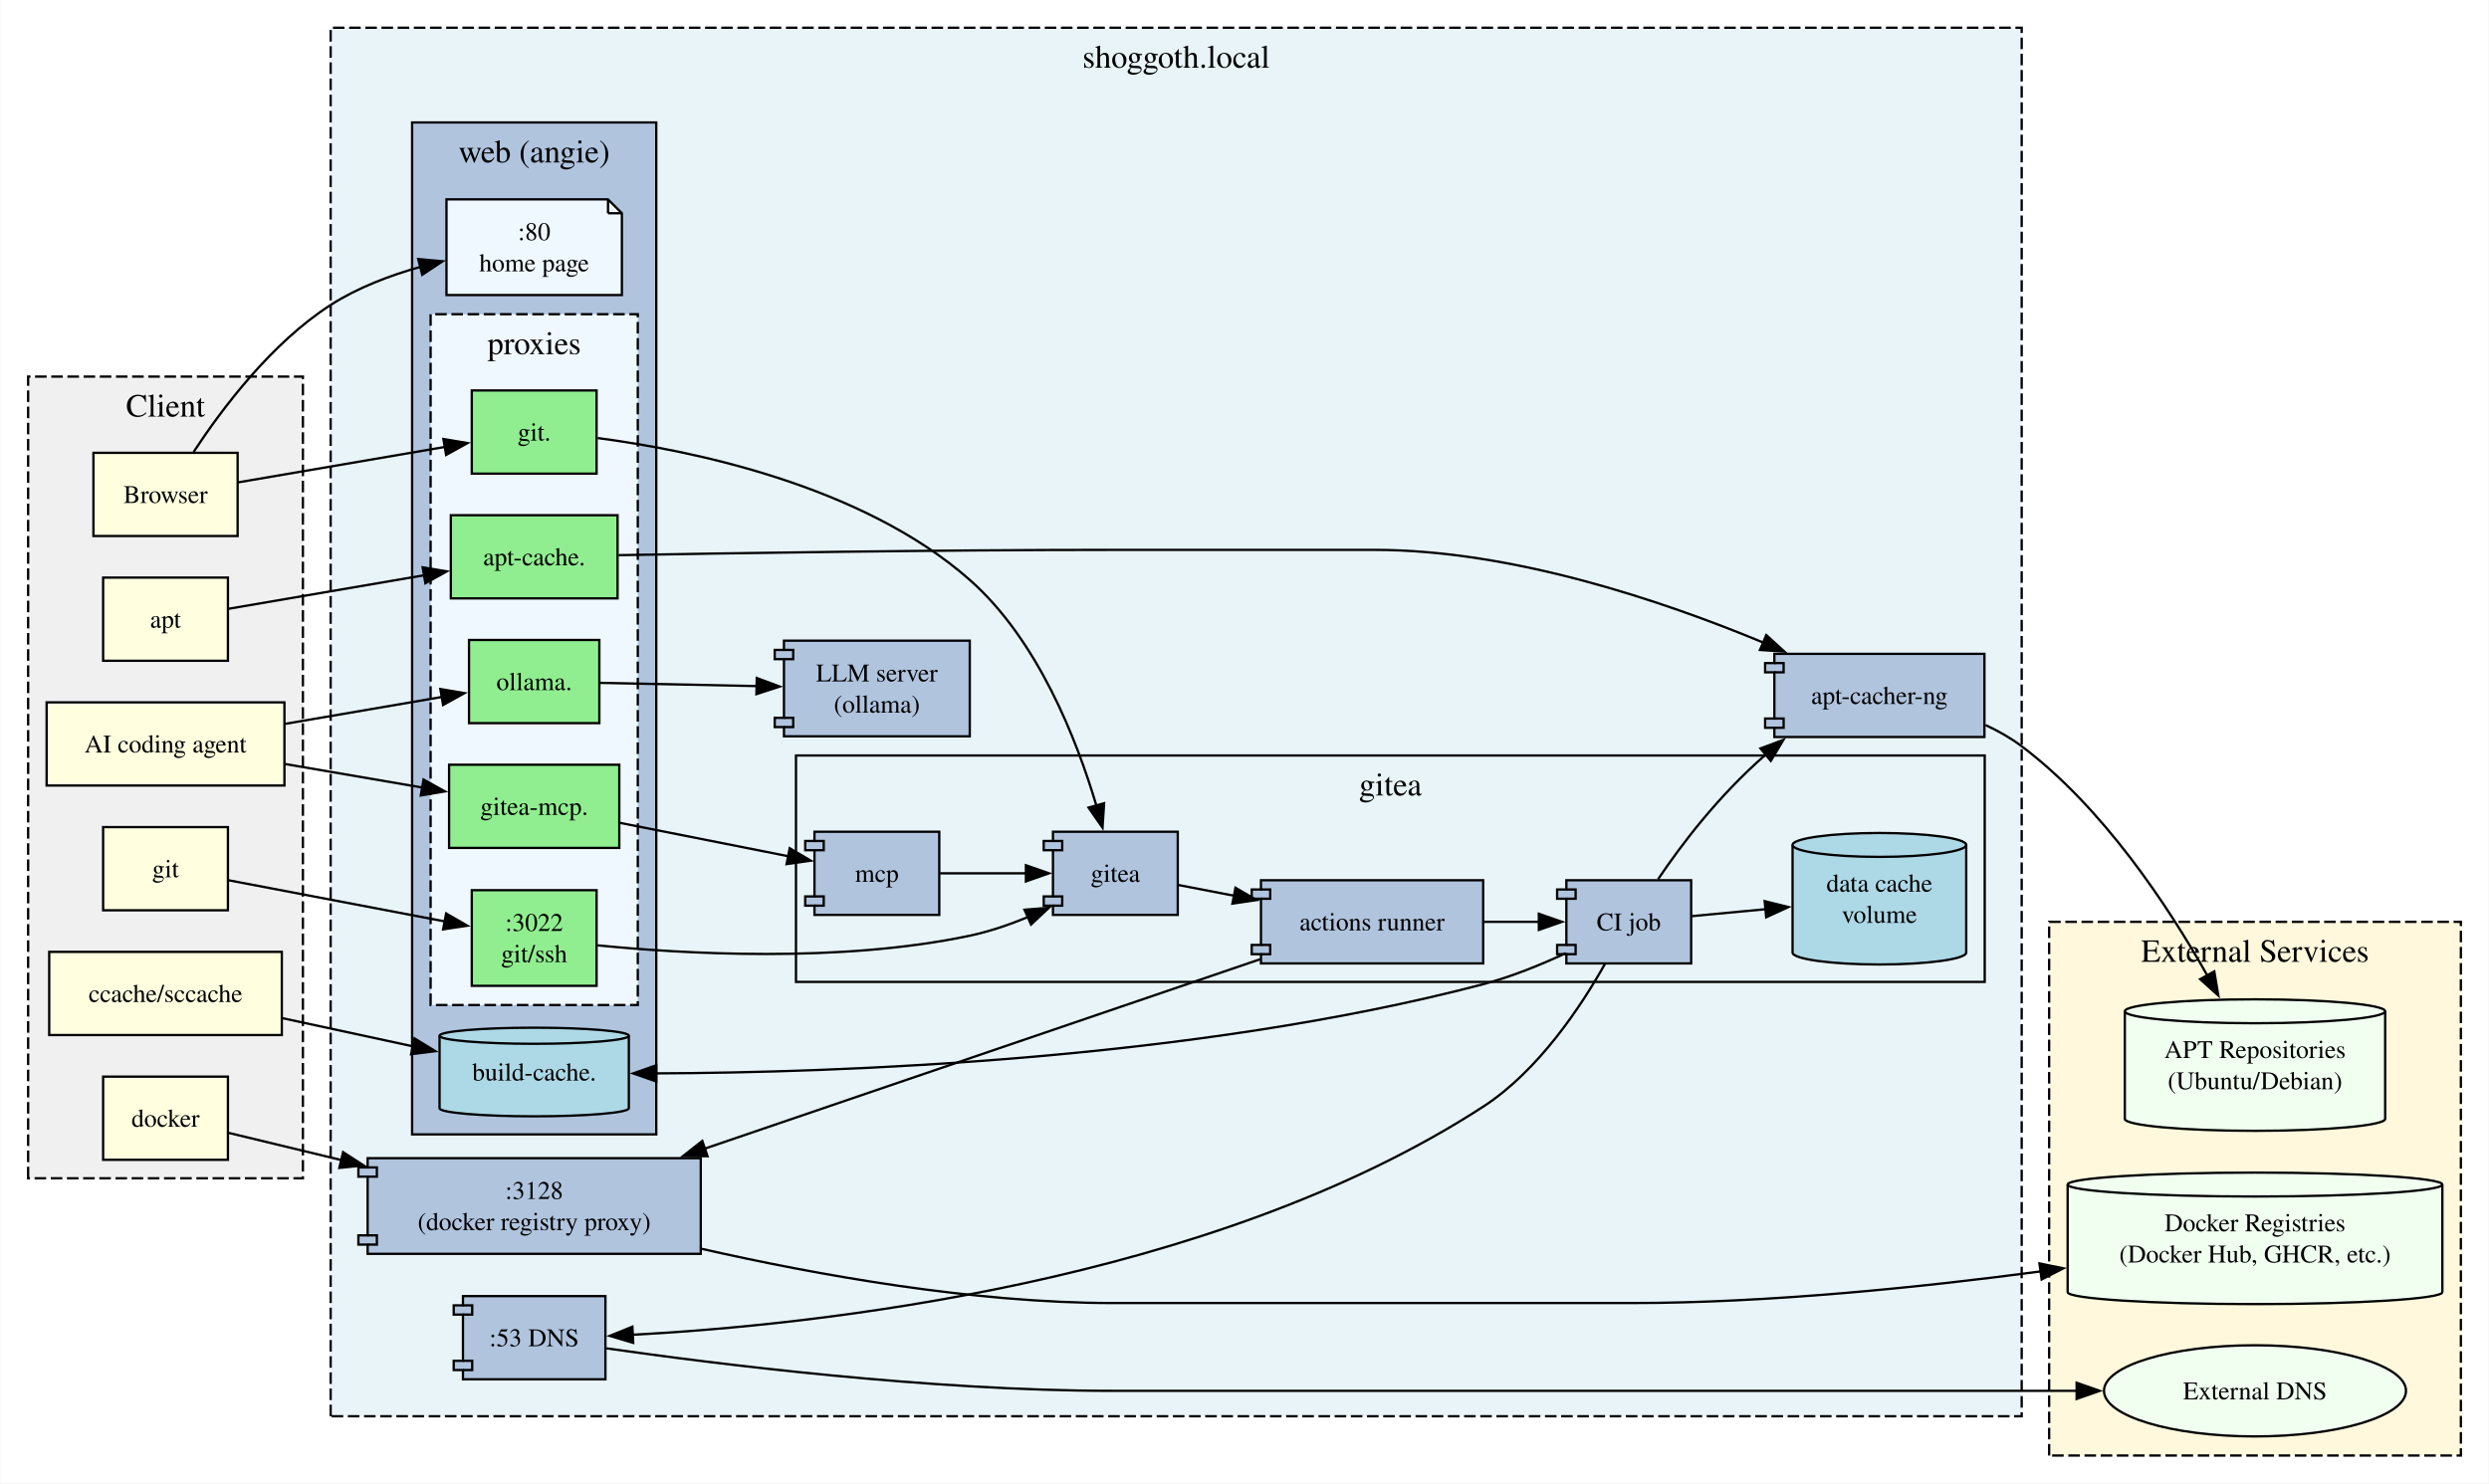
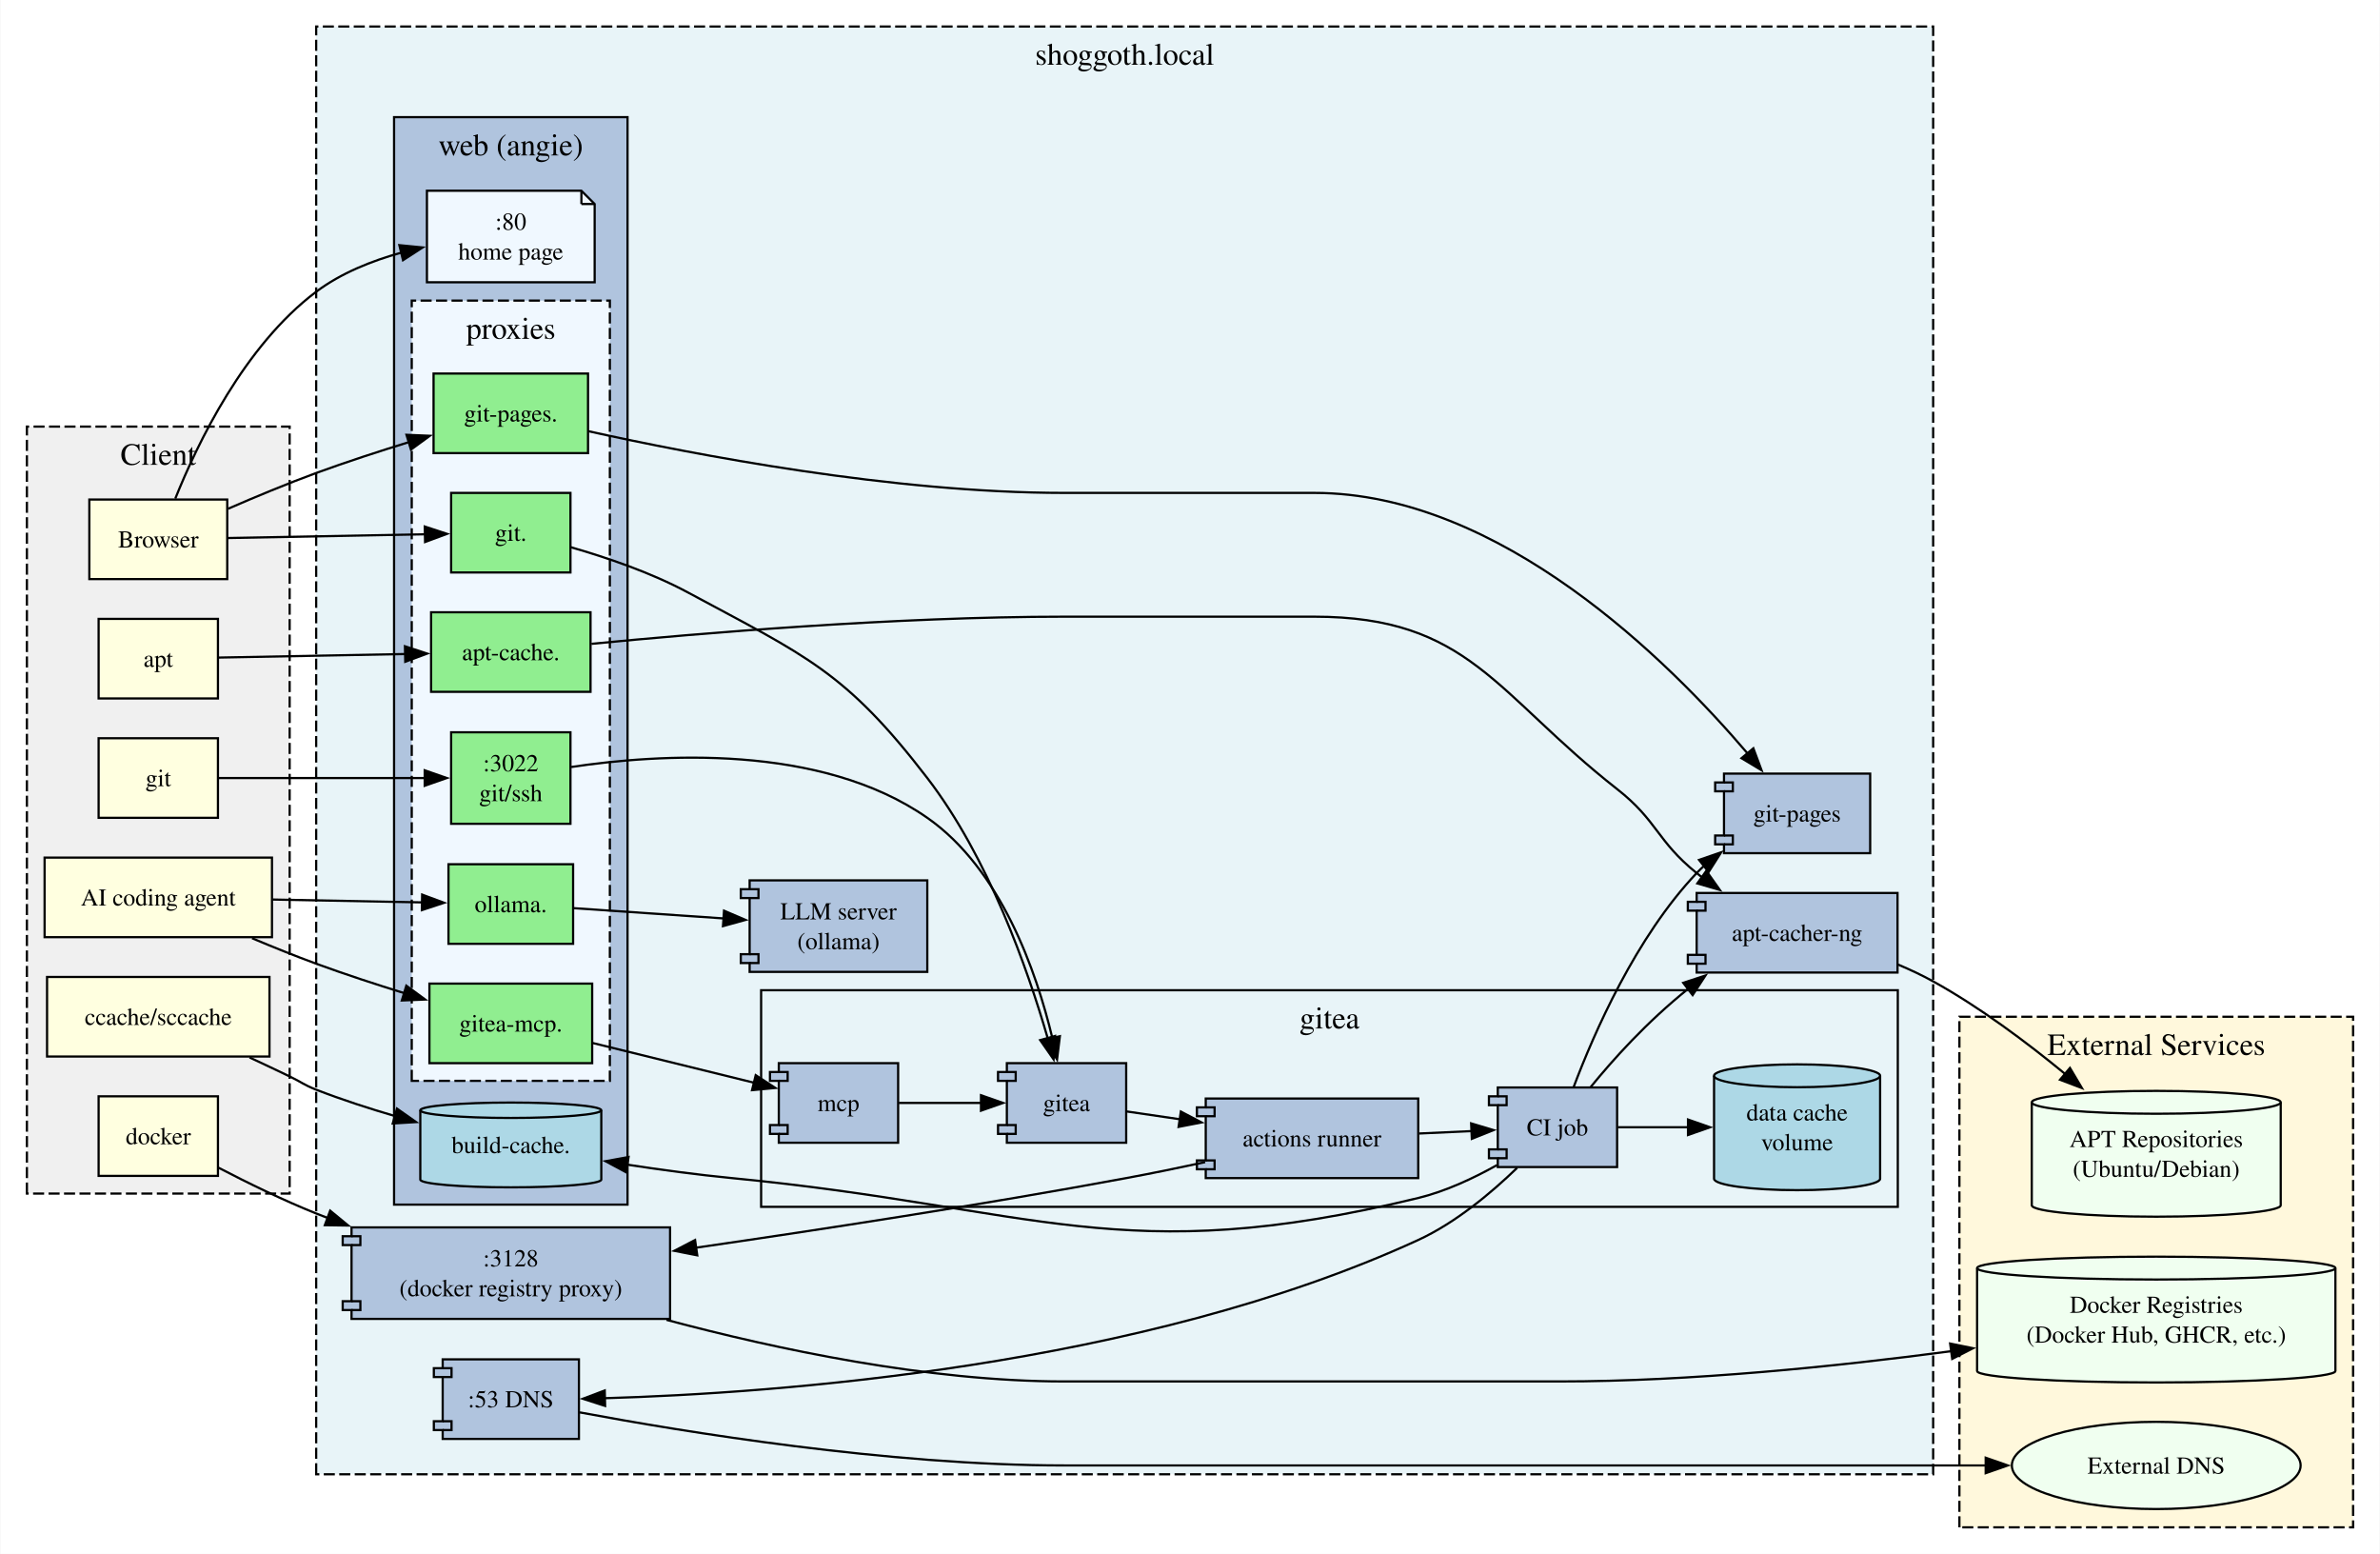
- <svg xmlns="http://www.w3.org/2000/svg" width="1077pt" height="642pt" viewBox="0.00 0.00 1076.65 642.00">
-   <g id="graph0" class="graph" transform="scale(1 1) rotate(0) translate(4 638)">
-     <polygon fill="white" stroke="none" points="-4,4 -4,-638 1072.65,-638 1072.65,4 -4,4" />
+ <svg xmlns="http://www.w3.org/2000/svg" width="1077pt" height="703pt" viewBox="0.00 0.00 1076.65 703.00">
+   <g id="graph0" class="graph" transform="scale(1 1) rotate(0) translate(4 699)">
+     <polygon fill="white" stroke="none" points="-4,4 -4,-699 1072.65,-699 1072.65,4 -4,4" />
    <g id="clust1" class="cluster">
-       <polygon fill="#e8f4f8" stroke="black" stroke-dasharray="5,2" points="138.9,-25 138.9,-626 870.62,-626 870.62,-25 138.9,-25" />
-       <text text-anchor="middle" x="504.76" y="-608.7" font-family="Times,serif" font-size="14.00">shoggoth.local</text>
+       <polygon fill="#e8f4f8" stroke="black" stroke-dasharray="5,2" points="138.9,-32 138.9,-687 870.62,-687 870.62,-32 138.9,-32" />
+       <text text-anchor="middle" x="504.76" y="-669.7" font-family="Times,serif" font-size="14.00">shoggoth.local</text>
    </g>
    <g id="clust2" class="cluster">
</g>
    <g id="clust3" class="cluster">
-       <polygon fill="lightsteelblue" stroke="black" points="174.15,-147 174.15,-585 279.8,-585 279.8,-147 174.15,-147" />
-       <text text-anchor="middle" x="226.97" y="-567.7" font-family="Times,serif" font-size="14.00">web (angie)</text>
+       <polygon fill="#e8f4f8" stroke="black" points="340.25,-153 340.25,-251 854.62,-251 854.62,-153 340.25,-153" />
+       <text text-anchor="middle" x="597.44" y="-233.7" font-family="Times,serif" font-size="14.00">gitea</text>
    </g>
    <g id="clust4" class="cluster">
-       <polygon fill="#f0f8ff" stroke="black" stroke-dasharray="5,2" points="182.15,-203 182.15,-502 271.8,-502 271.8,-203 182.15,-203" />
-       <text text-anchor="middle" x="226.97" y="-484.7" font-family="Times,serif" font-size="14.00">proxies</text>
-     </g>
+ </g>
    <g id="clust5" class="cluster">
- </g>
+       <polygon fill="lightsteelblue" stroke="black" points="174.15,-154 174.15,-646 279.8,-646 279.8,-154 174.15,-154" />
+       <text text-anchor="middle" x="226.97" y="-628.7" font-family="Times,serif" font-size="14.00">web (angie)</text>
+     </g>
    <g id="clust6" class="cluster">
-       <polygon fill="#e8f4f8" stroke="black" points="340.25,-213 340.25,-311 854.62,-311 854.62,-213 340.25,-213" />
-       <text text-anchor="middle" x="597.44" y="-293.7" font-family="Times,serif" font-size="14.00">gitea</text>
+       <polygon fill="#f0f8ff" stroke="black" stroke-dasharray="5,2" points="182.15,-210 182.15,-563 271.8,-563 271.8,-210 182.15,-210" />
+       <text text-anchor="middle" x="226.97" y="-545.7" font-family="Times,serif" font-size="14.00">proxies</text>
    </g>
    <g id="clust7" class="cluster">
      <polygon fill="#fff8dc" stroke="black" stroke-dasharray="5,2" points="882.5,-8 882.5,-239 1060.65,-239 1060.65,-8 882.5,-8" />
      <text text-anchor="middle" x="971.57" y="-221.7" font-family="Times,serif" font-size="14.00">External Services</text>
    </g>
    <g id="clust8" class="cluster">
-       <polygon fill="#f0f0f0" stroke="black" stroke-dasharray="5,2" points="8,-128 8,-475 126.9,-475 126.9,-128 8,-128" />
-       <text text-anchor="middle" x="67.45" y="-457.7" font-family="Times,serif" font-size="14.00">Client</text>
+       <polygon fill="#f0f0f0" stroke="black" stroke-dasharray="5,2" points="8,-159 8,-506 126.9,-506 126.9,-159 8,-159" />
+       <text text-anchor="middle" x="67.45" y="-488.7" font-family="Times,serif" font-size="14.00">Client</text>
    </g>
    <g id="node1" class="node">
-       <polygon fill="lightsteelblue" stroke="black" points="257.8,-77 196.15,-77 196.15,-73 192.15,-73 192.15,-69 196.15,-69 196.15,-49 192.15,-49 192.15,-45 196.15,-45 196.15,-41 257.8,-41 257.8,-77" />
-       <polyline fill="none" stroke="black" points="196.15,-73 200.15,-73 200.15,-69 196.15,-69" />
-       <polyline fill="none" stroke="black" points="196.15,-49 200.15,-49 200.15,-45 196.15,-45" />
-       <text text-anchor="middle" x="226.97" y="-55.3" font-family="Times,serif" font-size="11.00">:53 DNS</text>
-     </g>
-     <g id="node17" class="node">
-       <ellipse fill="honeydew" stroke="black" cx="971.57" cy="-36" rx="65.34" ry="19.73" />
-       <text text-anchor="middle" x="971.57" y="-32.3" font-family="Times,serif" font-size="11.00">External DNS</text>
-     </g>
-     <g id="edge2" class="edge">
-       <path fill="none" stroke="black" d="M258.23,-54.4C305.08,-47.69 398.07,-36 477.45,-36 477.45,-36 477.45,-36 701.6,-36 766.78,-36 840.84,-36 894.72,-36" />
-       <polygon fill="black" stroke="black" points="894.39,-39.5 904.39,-36 894.39,-32.5 894.39,-39.5" />
-     </g>
-     <g id="node2" class="node">
-       <path fill="lightblue" stroke="black" d="M267.92,-189.69C267.92,-191.62 249.57,-193.18 226.97,-193.18 204.38,-193.18 186.02,-191.62 186.02,-189.69 186.02,-189.69 186.02,-158.31 186.02,-158.31 186.02,-156.38 204.38,-154.82 226.97,-154.82 249.57,-154.82 267.92,-156.38 267.92,-158.31 267.92,-158.31 267.92,-189.69 267.92,-189.69" />
-       <path fill="none" stroke="black" d="M267.92,-189.69C267.92,-187.77 249.57,-186.21 226.97,-186.21 204.38,-186.21 186.02,-187.77 186.02,-189.69" />
-       <text text-anchor="middle" x="226.97" y="-170.3" font-family="Times,serif" font-size="11.00">build-cache.</text>
-     </g>
-     <g id="node10" class="node">
-       <polygon fill="lightsteelblue" stroke="black" points="402.25,-278 348.25,-278 348.25,-274 344.25,-274 344.25,-270 348.25,-270 348.25,-250 344.25,-250 344.25,-246 348.25,-246 348.25,-242 402.25,-242 402.25,-278" />
-       <polyline fill="none" stroke="black" points="348.25,-274 352.25,-274 352.25,-270 348.25,-270" />
-       <polyline fill="none" stroke="black" points="348.25,-250 352.25,-250 352.25,-246 348.25,-246" />
-       <text text-anchor="middle" x="375.25" y="-256.3" font-family="Times,serif" font-size="11.00">mcp</text>
-     </g>
-     <g id="node12" class="node">
-       <polygon fill="lightsteelblue" stroke="black" points="637.6,-257 541.45,-257 541.45,-253 537.45,-253 537.45,-249 541.45,-249 541.45,-229 537.45,-229 537.45,-225 541.45,-225 541.45,-221 637.6,-221 637.6,-257" />
-       <polyline fill="none" stroke="black" points="541.45,-253 545.45,-253 545.45,-249 541.45,-249" />
-       <polyline fill="none" stroke="black" points="541.45,-229 545.45,-229 545.45,-225 541.45,-225" />
-       <text text-anchor="middle" x="589.52" y="-235.3" font-family="Times,serif" font-size="11.00">actions runner</text>
-     </g>
-     <g id="node13" class="node">
-       <polygon fill="lightsteelblue" stroke="black" points="505.45,-278 451.45,-278 451.45,-274 447.45,-274 447.45,-270 451.45,-270 451.45,-250 447.45,-250 447.45,-246 451.45,-246 451.45,-242 505.45,-242 505.45,-278" />
-       <polyline fill="none" stroke="black" points="451.45,-274 455.45,-274 455.45,-270 451.45,-270" />
-       <polyline fill="none" stroke="black" points="451.45,-250 455.45,-250 455.45,-246 451.45,-246" />
-       <text text-anchor="middle" x="478.45" y="-256.3" font-family="Times,serif" font-size="11.00">gitea</text>
-     </g>
-     <g id="node14" class="node">
-       <polygon fill="lightsteelblue" stroke="black" points="727.6,-257 673.6,-257 673.6,-253 669.6,-253 669.6,-249 673.6,-249 673.6,-229 669.6,-229 669.6,-225 673.6,-225 673.6,-221 727.6,-221 727.6,-257" />
-       <polyline fill="none" stroke="black" points="673.6,-253 677.6,-253 677.6,-249 673.6,-249" />
-       <polyline fill="none" stroke="black" points="673.6,-229 677.6,-229 677.6,-225 673.6,-225" />
-       <text text-anchor="middle" x="700.6" y="-235.3" font-family="Times,serif" font-size="11.00">CI job</text>
-     </g>
-     <g id="node15" class="node">
-       <polygon fill="lightsteelblue" stroke="black" points="854.5,-355 763.6,-355 763.6,-351 759.6,-351 759.6,-347 763.6,-347 763.6,-327 759.6,-327 759.6,-323 763.6,-323 763.6,-319 854.5,-319 854.5,-355" />
-       <polyline fill="none" stroke="black" points="763.6,-351 767.6,-351 767.6,-347 763.6,-347" />
-       <polyline fill="none" stroke="black" points="763.6,-327 767.6,-327 767.6,-323 763.6,-323" />
-       <text text-anchor="middle" x="809.05" y="-333.3" font-family="Times,serif" font-size="11.00">apt-cacher-ng</text>
-     </g>
-     <g id="node16" class="node">
-       <polygon fill="lightsteelblue" stroke="black" points="415.45,-360.7 335.05,-360.7 335.05,-356.7 331.05,-356.7 331.05,-352.7 335.05,-352.7 335.05,-327.3 331.05,-327.3 331.05,-323.3 335.05,-323.3 335.05,-319.3 415.45,-319.3 415.45,-360.7" />
-       <polyline fill="none" stroke="black" points="335.05,-356.7 339.05,-356.7 339.05,-352.7 335.05,-352.7" />
-       <polyline fill="none" stroke="black" points="335.05,-327.3 339.05,-327.3 339.05,-323.3 335.05,-323.3" />
-       <text text-anchor="middle" x="375.25" y="-343.05" font-family="Times,serif" font-size="11.00">LLM server</text>
-       <text text-anchor="middle" x="375.25" y="-329.55" font-family="Times,serif" font-size="11.00">(ollama)</text>
-     </g>
-     <g id="node3" class="node">
-       <polygon fill="lightgreen" stroke="black" points="263.05,-415 190.9,-415 190.9,-379 263.05,-379 263.05,-415" />
-       <text text-anchor="middle" x="226.97" y="-393.3" font-family="Times,serif" font-size="11.00">apt-cache.</text>
-     </g>
-     <g id="edge12" class="edge">
-       <path fill="none" stroke="black" d="M263.5,-397.7C311.89,-398.58 401.22,-400 477.45,-400 477.45,-400 477.45,-400 590.52,-400 650.15,-400 715.46,-377.89 758.81,-359.87" />
-       <polygon fill="black" stroke="black" points="760.11,-363.12 767.94,-355.98 757.37,-356.68 760.11,-363.12" />
-     </g>
-     <g id="node4" class="node">
-       <polygon fill="lightgreen" stroke="black" points="253.97,-469 199.97,-469 199.97,-433 253.97,-433 253.97,-469" />
-       <text text-anchor="middle" x="226.97" y="-447.3" font-family="Times,serif" font-size="11.00">git.</text>
-     </g>
-     <g id="edge14" class="edge">
-       <path fill="none" stroke="black" d="M254.47,-448.39C293.97,-443.2 368.64,-428.29 415.45,-387 444.88,-361.04 461.74,-317.94 470.25,-289.25" />
-       <polygon fill="black" stroke="black" points="473.58,-290.33 472.89,-279.75 466.84,-288.45 473.58,-290.33" />
-     </g>
-     <g id="node5" class="node">
-       <polygon fill="lightgreen" stroke="black" points="253.97,-252.7 199.97,-252.7 199.97,-211.3 253.97,-211.3 253.97,-252.7" />
-       <text text-anchor="middle" x="226.97" y="-235.05" font-family="Times,serif" font-size="11.00">:3022</text>
-       <text text-anchor="middle" x="226.97" y="-221.55" font-family="Times,serif" font-size="11.00">git/ssh</text>
-     </g>
-     <g id="edge21" class="edge">
-       <path fill="none" stroke="black" d="M254.41,-228.83C291.04,-225.18 359.08,-221.1 415.45,-233 423.92,-234.79 432.65,-237.78 440.79,-241.14" />
-       <polygon fill="black" stroke="black" points="439.13,-244.24 449.69,-245.09 441.97,-237.84 439.13,-244.24" />
-     </g>
-     <g id="node6" class="node">
-       <polygon fill="lightgreen" stroke="black" points="255.17,-361 198.77,-361 198.77,-325 255.17,-325 255.17,-361" />
-       <text text-anchor="middle" x="226.97" y="-339.3" font-family="Times,serif" font-size="11.00">ollama.</text>
-     </g>
-     <g id="edge19" class="edge">
-       <path fill="none" stroke="black" d="M255.49,-342.44C274.6,-342.04 300.64,-341.51 323.47,-341.04" />
-       <polygon fill="black" stroke="black" points="323.27,-344.55 333.2,-340.84 323.13,-337.55 323.27,-344.55" />
-     </g>
-     <g id="node7" class="node">
-       <polygon fill="lightgreen" stroke="black" points="263.8,-307 190.15,-307 190.15,-271 263.8,-271 263.8,-307" />
-       <text text-anchor="middle" x="226.97" y="-285.3" font-family="Times,serif" font-size="11.00">gitea-mcp.</text>
-     </g>
-     <g id="edge15" class="edge">
-       <path fill="none" stroke="black" d="M264.13,-281.83C286.32,-277.43 314.67,-271.81 337.05,-267.37" />
-       <polygon fill="black" stroke="black" points="337.53,-270.85 346.66,-265.47 336.17,-263.98 337.53,-270.85" />
-     </g>
-     <g id="node8" class="node">
-       <polygon fill="#f0f8ff" stroke="black" points="258.92,-551.7 189.02,-551.7 189.02,-510.3 264.92,-510.3 264.92,-545.7 258.92,-551.7" />
-       <polyline fill="none" stroke="black" points="258.92,-551.7 258.92,-545.7" />
-       <polyline fill="none" stroke="black" points="264.92,-545.7 258.92,-545.7" />
-       <text text-anchor="middle" x="226.97" y="-534.05" font-family="Times,serif" font-size="11.00">:80</text>
-       <text text-anchor="middle" x="226.97" y="-520.55" font-family="Times,serif" font-size="11.00">home page</text>
-     </g>
-     <g id="node9" class="node">
-       <polygon fill="lightsteelblue" stroke="black" points="299.05,-136.7 154.9,-136.7 154.9,-132.7 150.9,-132.7 150.9,-128.7 154.9,-128.7 154.9,-103.3 150.9,-103.3 150.9,-99.3 154.9,-99.3 154.9,-95.3 299.05,-95.3 299.05,-136.7" />
-       <polyline fill="none" stroke="black" points="154.9,-132.7 158.9,-132.7 158.9,-128.7 154.9,-128.7" />
-       <polyline fill="none" stroke="black" points="154.9,-103.3 158.9,-103.3 158.9,-99.3 154.9,-99.3" />
-       <text text-anchor="middle" x="226.97" y="-119.05" font-family="Times,serif" font-size="11.00">:3128</text>
-       <text text-anchor="middle" x="226.97" y="-105.55" font-family="Times,serif" font-size="11.00">(docker registry proxy)</text>
-     </g>
-     <g id="node18" class="node">
-       <path fill="honeydew" stroke="black" d="M1052.65,-125.29C1052.65,-128.14 1016.31,-130.46 971.57,-130.46 926.84,-130.46 890.5,-128.14 890.5,-125.29 890.5,-125.29 890.5,-78.71 890.5,-78.71 890.5,-75.86 926.84,-73.54 971.57,-73.54 1016.31,-73.54 1052.65,-75.86 1052.65,-78.71 1052.65,-78.71 1052.65,-125.29 1052.65,-125.29" />
-       <path fill="none" stroke="black" d="M1052.65,-125.29C1052.65,-122.43 1016.31,-120.11 971.57,-120.11 926.84,-120.11 890.5,-122.43 890.5,-125.29" />
-       <text text-anchor="middle" x="971.57" y="-105.05" font-family="Times,serif" font-size="11.00">Docker Registries</text>
-       <text text-anchor="middle" x="971.57" y="-91.55" font-family="Times,serif" font-size="11.00">(Docker Hub, GHCR, etc.)</text>
-     </g>
-     <g id="edge30" class="edge">
-       <path fill="none" stroke="black" d="M299.49,-97.46C349.08,-86.2 416.84,-74 477.45,-74 477.45,-74 477.45,-74 701.6,-74 760.87,-74 827.09,-80.81 878.99,-87.71" />
-       <polygon fill="black" stroke="black" points="878.3,-91.15 888.68,-89.03 879.24,-84.21 878.3,-91.15" />
-     </g>
-     <g id="edge16" class="edge">
-       <path fill="none" stroke="black" d="M402.57,-260C413.94,-260 427.44,-260 439.83,-260" />
-       <polygon fill="black" stroke="black" points="439.74,-263.5 449.74,-260 439.74,-256.5 439.74,-263.5" />
-     </g>
-     <g id="node11" class="node">
-       <path fill="lightblue" stroke="black" d="M846.62,-272.29C846.62,-275.14 829.78,-277.46 809.05,-277.46 788.32,-277.46 771.47,-275.14 771.47,-272.29 771.47,-272.29 771.47,-225.71 771.47,-225.71 771.47,-222.86 788.32,-220.54 809.05,-220.54 829.78,-220.54 846.62,-222.86 846.62,-225.71 846.62,-225.71 846.62,-272.29 846.62,-272.29" />
-       <path fill="none" stroke="black" d="M846.62,-272.29C846.62,-269.43 829.78,-267.11 809.05,-267.11 788.32,-267.11 771.47,-269.43 771.47,-272.29" />
-       <text text-anchor="middle" x="809.05" y="-252.05" font-family="Times,serif" font-size="11.00">data cache</text>
-       <text text-anchor="middle" x="809.05" y="-238.55" font-family="Times,serif" font-size="11.00">volume</text>
-     </g>
-     <g id="edge28" class="edge">
-       <path fill="none" stroke="black" d="M541.14,-222.83C479.82,-201.92 372.38,-165.26 300.7,-140.81" />
-       <polygon fill="black" stroke="black" points="301.98,-137.55 291.39,-137.63 299.72,-144.17 301.98,-137.55" />
-     </g>
-     <g id="edge29" class="edge">
-       <path fill="none" stroke="black" d="M638.05,-239C645.96,-239 654.07,-239 661.7,-239" />
-       <polygon fill="black" stroke="black" points="661.69,-242.5 671.69,-239 661.69,-235.5 661.69,-242.5" />
-     </g>
-     <g id="edge27" class="edge">
-       <path fill="none" stroke="black" d="M505.85,-254.92C513.22,-253.5 521.53,-251.9 529.96,-250.27" />
-       <polygon fill="black" stroke="black" points="530.42,-253.75 539.57,-248.42 529.09,-246.88 530.42,-253.75" />
-     </g>
-     <g id="edge1" class="edge">
-       <path fill="none" stroke="black" d="M690.32,-220.83C679.97,-202.41 661.48,-174.49 637.6,-159 519.46,-82.36 347.56,-64.43 269.41,-60.26" />
-       <polygon fill="black" stroke="black" points="269.81,-56.77 259.65,-59.79 269.47,-63.77 269.81,-56.77" />
-     </g>
-     <g id="edge3" class="edge">
-       <path fill="none" stroke="black" d="M673.39,-225.45C662.57,-220.43 649.75,-215.19 637.6,-212 512.11,-179.03 358.43,-173.72 279.78,-173.41" />
-       <polygon fill="black" stroke="black" points="279.79,-169.91 269.78,-173.4 279.78,-176.91 279.79,-169.91" />
-     </g>
-     <g id="edge22" class="edge">
-       <path fill="none" stroke="black" d="M727.91,-241.47C737.6,-242.38 748.9,-243.44 759.91,-244.48" />
-       <polygon fill="black" stroke="black" points="759.41,-247.95 769.69,-245.4 760.06,-240.98 759.41,-247.95" />
-     </g>
-     <g id="edge17" class="edge">
-       <path fill="none" stroke="black" d="M713.3,-257.47C723.26,-272.2 738.75,-292.94 759.94,-311.47" />
-       <polygon fill="black" stroke="black" points="757.58,-314.06 767.51,-317.75 762.05,-308.67 757.58,-314.06" />
+       <polygon fill="lightsteelblue" stroke="black" points="854.5,-295 763.6,-295 763.6,-291 759.6,-291 759.6,-287 763.6,-287 763.6,-267 759.6,-267 759.6,-263 763.6,-263 763.6,-259 854.5,-259 854.5,-295" />
+       <polyline fill="none" stroke="black" points="763.6,-291 767.6,-291 767.6,-287 763.6,-287" />
+       <polyline fill="none" stroke="black" points="763.6,-267 767.6,-267 767.6,-263 763.6,-263" />
+       <text text-anchor="middle" x="809.05" y="-273.3" font-family="Times,serif" font-size="11.00">apt-cacher-ng</text>
    </g>
    <g id="node19" class="node">
      <path fill="honeydew" stroke="black" d="M1027.9,-200.29C1027.9,-203.14 1002.65,-205.46 971.57,-205.46 940.5,-205.46 915.25,-203.14 915.25,-200.29 915.25,-200.29 915.25,-153.71 915.25,-153.71 915.25,-150.86 940.5,-148.54 971.57,-148.54 1002.65,-148.54 1027.9,-150.86 1027.9,-153.71 1027.9,-153.71 1027.9,-200.29 1027.9,-200.29" />
      <path fill="none" stroke="black" d="M1027.9,-200.29C1027.9,-197.43 1002.65,-195.11 971.57,-195.11 940.5,-195.11 915.25,-197.43 915.25,-200.29" />
      <text text-anchor="middle" x="971.57" y="-180.05" font-family="Times,serif" font-size="11.00">APT Repositories</text>
      <text text-anchor="middle" x="971.57" y="-166.55" font-family="Times,serif" font-size="11.00">(Ubuntu/Debian)</text>
    </g>
+     <g id="edge4" class="edge">
+       <path fill="none" stroke="black" d="M854.77,-262.59C860.23,-260.3 865.63,-257.76 870.62,-255 891.62,-243.38 912.85,-227.52 930.32,-213.13" />
+       <polygon fill="black" stroke="black" points="932.52,-215.85 937.93,-206.74 928.02,-210.49 932.52,-215.85" />
+     </g>
+     <g id="node2" class="node">
+       <polygon fill="lightsteelblue" stroke="black" points="402.25,-218 348.25,-218 348.25,-214 344.25,-214 344.25,-210 348.25,-210 348.25,-190 344.25,-190 344.25,-186 348.25,-186 348.25,-182 402.25,-182 402.25,-218" />
+       <polyline fill="none" stroke="black" points="348.25,-214 352.25,-214 352.25,-210 348.25,-210" />
+       <polyline fill="none" stroke="black" points="348.25,-190 352.25,-190 352.25,-186 348.25,-186" />
+       <text text-anchor="middle" x="375.25" y="-196.3" font-family="Times,serif" font-size="11.00">mcp</text>
+     </g>
+     <g id="node5" class="node">
+       <polygon fill="lightsteelblue" stroke="black" points="505.45,-218 451.45,-218 451.45,-214 447.45,-214 447.45,-210 451.45,-210 451.45,-190 447.45,-190 447.45,-186 451.45,-186 451.45,-182 505.45,-182 505.45,-218" />
+       <polyline fill="none" stroke="black" points="451.45,-214 455.45,-214 455.45,-210 451.45,-210" />
+       <polyline fill="none" stroke="black" points="451.45,-190 455.45,-190 455.45,-186 451.45,-186" />
+       <text text-anchor="middle" x="478.45" y="-196.3" font-family="Times,serif" font-size="11.00">gitea</text>
+     </g>
+     <g id="edge9" class="edge">
+       <path fill="none" stroke="black" d="M402.57,-200C413.94,-200 427.44,-200 439.83,-200" />
+       <polygon fill="black" stroke="black" points="439.74,-203.5 449.74,-200 439.74,-196.5 439.74,-203.5" />
+     </g>
+     <g id="node3" class="node">
+       <path fill="lightblue" stroke="black" d="M846.62,-212.29C846.62,-215.14 829.78,-217.46 809.05,-217.46 788.32,-217.46 771.47,-215.14 771.47,-212.29 771.47,-212.29 771.47,-165.71 771.47,-165.71 771.47,-162.86 788.32,-160.54 809.05,-160.54 829.78,-160.54 846.62,-162.86 846.62,-165.71 846.62,-165.71 846.62,-212.29 846.62,-212.29" />
+       <path fill="none" stroke="black" d="M846.62,-212.29C846.62,-209.43 829.78,-207.11 809.05,-207.11 788.32,-207.11 771.47,-209.43 771.47,-212.29" />
+       <text text-anchor="middle" x="809.05" y="-192.05" font-family="Times,serif" font-size="11.00">data cache</text>
+       <text text-anchor="middle" x="809.05" y="-178.55" font-family="Times,serif" font-size="11.00">volume</text>
+     </g>
+     <g id="node4" class="node">
+       <polygon fill="lightsteelblue" stroke="black" points="727.6,-207 673.6,-207 673.6,-203 669.6,-203 669.6,-199 673.6,-199 673.6,-179 669.6,-179 669.6,-175 673.6,-175 673.6,-171 727.6,-171 727.6,-207" />
+       <polyline fill="none" stroke="black" points="673.6,-203 677.6,-203 677.6,-199 673.6,-199" />
+       <polyline fill="none" stroke="black" points="673.6,-179 677.6,-179 677.6,-175 673.6,-175" />
+       <text text-anchor="middle" x="700.6" y="-185.3" font-family="Times,serif" font-size="11.00">CI job</text>
+     </g>
+     <g id="edge3" class="edge">
+       <path fill="none" stroke="black" d="M715.65,-207.22C725.84,-219.67 740.58,-236.24 759.91,-251.77" />
+       <polygon fill="black" stroke="black" points="757.52,-254.35 767.59,-257.66 761.78,-248.79 757.52,-254.35" />
+     </g>
+     <g id="edge17" class="edge">
+       <path fill="none" stroke="black" d="M727.91,-189C737.6,-189 748.9,-189 759.91,-189" />
+       <polygon fill="black" stroke="black" points="759.68,-192.5 769.68,-189 759.68,-185.5 759.68,-192.5" />
+     </g>
+     <g id="node7" class="node">
+       <polygon fill="lightsteelblue" stroke="black" points="842.12,-349 775.97,-349 775.97,-345 771.97,-345 771.97,-341 775.97,-341 775.97,-321 771.97,-321 771.97,-317 775.97,-317 775.97,-313 842.12,-313 842.12,-349" />
+       <polyline fill="none" stroke="black" points="775.97,-345 779.97,-345 779.97,-341 775.97,-341" />
+       <polyline fill="none" stroke="black" points="775.97,-321 779.97,-321 779.97,-317 775.97,-317" />
+       <text text-anchor="middle" x="809.05" y="-327.3" font-family="Times,serif" font-size="11.00">git-pages</text>
+     </g>
+     <g id="edge26" class="edge">
+       <path fill="none" stroke="black" d="M707.93,-207.19C717.11,-231.55 736.11,-275.06 763.6,-304 764.73,-305.19 765.92,-306.34 767.16,-307.46" />
+       <polygon fill="black" stroke="black" points="764.68,-309.96 774.7,-313.41 769.01,-304.47 764.68,-309.96" />
+     </g>
+     <g id="node15" class="node">
+       <path fill="lightblue" stroke="black" d="M267.92,-196.69C267.92,-198.62 249.57,-200.18 226.97,-200.18 204.38,-200.18 186.02,-198.62 186.02,-196.69 186.02,-196.69 186.02,-165.31 186.02,-165.31 186.02,-163.38 204.38,-161.82 226.97,-161.82 249.57,-161.82 267.92,-163.38 267.92,-165.31 267.92,-165.31 267.92,-196.69 267.92,-196.69" />
+       <path fill="none" stroke="black" d="M267.92,-196.69C267.92,-194.77 249.57,-193.21 226.97,-193.21 204.38,-193.21 186.02,-194.77 186.02,-196.69" />
+       <text text-anchor="middle" x="226.97" y="-177.3" font-family="Times,serif" font-size="11.00">build-cache.</text>
+     </g>
+     <g id="edge12" class="edge">
+       <path fill="none" stroke="black" d="M673.23,-171.87C662.61,-165.92 649.96,-160 637.6,-157 503.42,-124.41 464.49,-152.75 327.05,-166 311.6,-167.49 294.87,-169.76 279.65,-172.09" />
+       <polygon fill="black" stroke="black" points="279.17,-168.63 269.84,-173.64 280.26,-175.54 279.17,-168.63" />
+     </g>
+     <g id="node18" class="node">
+       <polygon fill="lightsteelblue" stroke="black" points="257.8,-84 196.15,-84 196.15,-80 192.15,-80 192.15,-76 196.15,-76 196.15,-56 192.15,-56 192.15,-52 196.15,-52 196.15,-48 257.8,-48 257.8,-84" />
+       <polyline fill="none" stroke="black" points="196.15,-80 200.15,-80 200.15,-76 196.15,-76" />
+       <polyline fill="none" stroke="black" points="196.15,-56 200.15,-56 200.15,-52 196.15,-52" />
+       <text text-anchor="middle" x="226.97" y="-62.3" font-family="Times,serif" font-size="11.00">:53 DNS</text>
+     </g>
+     <g id="edge27" class="edge">
+       <path fill="none" stroke="black" d="M682.34,-170.61C670.76,-159.41 654.57,-145.81 637.6,-138 512.29,-80.35 345.9,-68.65 269.52,-66.42" />
+       <polygon fill="black" stroke="black" points="269.65,-62.92 259.57,-66.17 269.48,-69.92 269.65,-62.92" />
+     </g>
+     <g id="node6" class="node">
+       <polygon fill="lightsteelblue" stroke="black" points="637.6,-202 541.45,-202 541.45,-198 537.45,-198 537.45,-194 541.45,-194 541.45,-174 537.45,-174 537.45,-170 541.45,-170 541.45,-166 637.6,-166 637.6,-202" />
+       <polyline fill="none" stroke="black" points="541.45,-198 545.45,-198 545.45,-194 541.45,-194" />
+       <polyline fill="none" stroke="black" points="541.45,-174 545.45,-174 545.45,-170 541.45,-170" />
+       <text text-anchor="middle" x="589.52" y="-180.3" font-family="Times,serif" font-size="11.00">actions runner</text>
+     </g>
+     <g id="edge33" class="edge">
+       <path fill="none" stroke="black" d="M505.85,-196.13C513.14,-195.06 521.34,-193.86 529.68,-192.63" />
+       <polygon fill="black" stroke="black" points="530.18,-196.1 539.56,-191.18 529.16,-189.17 530.18,-196.1" />
+     </g>
+     <g id="edge25" class="edge">
+       <path fill="none" stroke="black" d="M638.05,-186.18C645.96,-186.54 654.07,-186.91 661.7,-187.26" />
+       <polygon fill="black" stroke="black" points="661.54,-190.76 671.69,-187.72 661.86,-183.77 661.54,-190.76" />
+     </g>
+     <g id="node17" class="node">
+       <polygon fill="lightsteelblue" stroke="black" points="299.05,-143.7 154.9,-143.7 154.9,-139.7 150.9,-139.7 150.9,-135.7 154.9,-135.7 154.9,-110.3 150.9,-110.3 150.9,-106.3 154.9,-106.3 154.9,-102.3 299.05,-102.3 299.05,-143.7" />
+       <polyline fill="none" stroke="black" points="154.9,-139.7 158.9,-139.7 158.9,-135.7 154.9,-135.7" />
+       <polyline fill="none" stroke="black" points="154.9,-110.3 158.9,-110.3 158.9,-106.3 154.9,-106.3" />
+       <text text-anchor="middle" x="226.97" y="-126.05" font-family="Times,serif" font-size="11.00">:3128</text>
+       <text text-anchor="middle" x="226.97" y="-112.55" font-family="Times,serif" font-size="11.00">(docker registry proxy)</text>
+     </g>
+     <g id="edge30" class="edge">
+       <path fill="none" stroke="black" d="M541.18,-173.23C529.52,-170.72 517.06,-168.15 505.45,-166 440.21,-153.89 365.9,-142.5 310.61,-134.49" />
+       <polygon fill="black" stroke="black" points="311.35,-131.06 300.96,-133.1 310.36,-137.99 311.35,-131.06" />
+     </g>
+     <g id="node8" class="node">
+       <polygon fill="lightsteelblue" stroke="black" points="415.45,-300.7 335.05,-300.7 335.05,-296.7 331.05,-296.7 331.05,-292.7 335.05,-292.7 335.05,-267.3 331.05,-267.3 331.05,-263.3 335.05,-263.3 335.05,-259.3 415.45,-259.3 415.45,-300.7" />
+       <polyline fill="none" stroke="black" points="335.05,-296.7 339.05,-296.7 339.05,-292.7 335.05,-292.7" />
+       <polyline fill="none" stroke="black" points="335.05,-267.3 339.05,-267.3 339.05,-263.3 335.05,-263.3" />
+       <text text-anchor="middle" x="375.25" y="-283.05" font-family="Times,serif" font-size="11.00">LLM server</text>
+       <text text-anchor="middle" x="375.25" y="-269.55" font-family="Times,serif" font-size="11.00">(ollama)</text>
+     </g>
+     <g id="node9" class="node">
+       <polygon fill="lightgreen" stroke="black" points="263.8,-254 190.15,-254 190.15,-218 263.8,-218 263.8,-254" />
+       <text text-anchor="middle" x="226.97" y="-232.3" font-family="Times,serif" font-size="11.00">gitea-mcp.</text>
+     </g>
+     <g id="edge6" class="edge">
+       <path fill="none" stroke="black" d="M264.13,-227.1C286.32,-221.64 314.67,-214.66 337.05,-209.15" />
+       <polygon fill="black" stroke="black" points="337.8,-212.57 346.68,-206.79 336.13,-205.78 337.8,-212.57" />
+     </g>
+     <g id="node10" class="node">
+       <polygon fill="lightgreen" stroke="black" points="253.97,-476 199.97,-476 199.97,-440 253.97,-440 253.97,-476" />
+       <text text-anchor="middle" x="226.97" y="-454.3" font-family="Times,serif" font-size="11.00">git.</text>
+     </g>
+     <g id="edge11" class="edge">
+       <path fill="none" stroke="black" d="M254.16,-451.42C270.01,-446.87 290.32,-440.01 307.05,-431 360.71,-402.09 378.31,-395.32 415.45,-347 443.14,-310.98 460.8,-260.76 469.92,-229.33" />
+       <polygon fill="black" stroke="black" points="473.28,-230.31 472.59,-219.73 466.53,-228.43 473.28,-230.31" />
+     </g>
+     <g id="node11" class="node">
+       <polygon fill="lightgreen" stroke="black" points="253.97,-367.7 199.97,-367.7 199.97,-326.3 253.97,-326.3 253.97,-367.7" />
+       <text text-anchor="middle" x="226.97" y="-350.05" font-family="Times,serif" font-size="11.00">:3022</text>
+       <text text-anchor="middle" x="226.97" y="-336.55" font-family="Times,serif" font-size="11.00">git/ssh</text>
+     </g>
+     <g id="edge19" class="edge">
+       <path fill="none" stroke="black" d="M254.32,-351.99C293.29,-357.84 366.92,-362.87 415.45,-329 448.73,-305.78 464.78,-259.68 472.04,-229.35" />
+       <polygon fill="black" stroke="black" points="475.44,-230.19 474.16,-219.67 468.6,-228.69 475.44,-230.19" />
+     </g>
+     <g id="node12" class="node">
+       <polygon fill="lightgreen" stroke="black" points="263.05,-422 190.9,-422 190.9,-386 263.05,-386 263.05,-422" />
+       <text text-anchor="middle" x="226.97" y="-400.3" font-family="Times,serif" font-size="11.00">apt-cache.</text>
+     </g>
+     <g id="edge2" class="edge">
+       <path fill="none" stroke="black" d="M263.46,-407.71C311.79,-412.44 401.06,-420 477.45,-420 477.45,-420 477.45,-420 590.52,-420 660.62,-420 672.44,-385.25 727.6,-342 745.91,-327.65 745.5,-318.61 763.6,-304 764.4,-303.35 765.22,-302.71 766.04,-302.08" />
+       <polygon fill="black" stroke="black" points="767.96,-305.01 774.08,-296.37 763.9,-299.31 767.96,-305.01" />
+     </g>
+     <g id="node13" class="node">
+       <polygon fill="lightgreen" stroke="black" points="255.17,-308 198.77,-308 198.77,-272 255.17,-272 255.17,-308" />
+       <text text-anchor="middle" x="226.97" y="-286.3" font-family="Times,serif" font-size="11.00">ollama.</text>
+     </g>
+     <g id="edge28" class="edge">
+       <path fill="none" stroke="black" d="M255.49,-288.12C274.6,-286.81 300.64,-285.03 323.47,-283.47" />
+       <polygon fill="black" stroke="black" points="323.46,-286.98 333.2,-282.81 322.99,-280 323.46,-286.98" />
+     </g>
+     <g id="node14" class="node">
+       <polygon fill="lightgreen" stroke="black" points="261.92,-530 192.02,-530 192.02,-494 261.92,-494 261.92,-530" />
+       <text text-anchor="middle" x="226.97" y="-508.3" font-family="Times,serif" font-size="11.00">git-pages.</text>
+     </g>
+     <g id="edge29" class="edge">
+       <path fill="none" stroke="black" d="M262.05,-503.92C309.88,-493.31 399.78,-476 477.45,-476 477.45,-476 477.45,-476 590.52,-476 674.67,-476 751.02,-399.95 786.74,-358" />
+       <polygon fill="black" stroke="black" points="789.26,-360.45 792.96,-350.53 783.88,-355.97 789.26,-360.45" />
+     </g>
+     <g id="node16" class="node">
+       <polygon fill="#f0f8ff" stroke="black" points="258.92,-612.7 189.02,-612.7 189.02,-571.3 264.92,-571.3 264.92,-606.7 258.92,-612.7" />
+       <polyline fill="none" stroke="black" points="258.92,-612.7 258.92,-606.7" />
+       <polyline fill="none" stroke="black" points="264.92,-606.7 258.92,-606.7" />
+       <text text-anchor="middle" x="226.97" y="-595.05" font-family="Times,serif" font-size="11.00">:80</text>
+       <text text-anchor="middle" x="226.97" y="-581.55" font-family="Times,serif" font-size="11.00">home page</text>
+     </g>
+     <g id="node20" class="node">
+       <path fill="honeydew" stroke="black" d="M1052.65,-125.29C1052.65,-128.14 1016.31,-130.46 971.57,-130.46 926.84,-130.46 890.5,-128.14 890.5,-125.29 890.5,-125.29 890.5,-78.71 890.5,-78.71 890.5,-75.86 926.84,-73.54 971.57,-73.54 1016.31,-73.54 1052.65,-75.86 1052.65,-78.71 1052.65,-78.71 1052.65,-125.29 1052.65,-125.29" />
+       <path fill="none" stroke="black" d="M1052.65,-125.29C1052.65,-122.43 1016.31,-120.11 971.57,-120.11 926.84,-120.11 890.5,-122.43 890.5,-125.29" />
+       <text text-anchor="middle" x="971.57" y="-105.05" font-family="Times,serif" font-size="11.00">Docker Registries</text>
+       <text text-anchor="middle" x="971.57" y="-91.55" font-family="Times,serif" font-size="11.00">(Docker Hub, GHCR, etc.)</text>
+     </g>
+     <g id="edge31" class="edge">
+       <path fill="none" stroke="black" d="M297.43,-101.86C347.08,-88.6 415.77,-74 477.45,-74 477.45,-74 477.45,-74 701.6,-74 760.87,-74 827.09,-80.81 878.99,-87.71" />
+       <polygon fill="black" stroke="black" points="878.3,-91.15 888.68,-89.03 879.24,-84.21 878.3,-91.15" />
+     </g>
+     <g id="node21" class="node">
+       <ellipse fill="honeydew" stroke="black" cx="971.57" cy="-36" rx="65.34" ry="19.73" />
+       <text text-anchor="middle" x="971.57" y="-32.3" font-family="Times,serif" font-size="11.00">External DNS</text>
+     </g>
+     <g id="edge32" class="edge">
+       <path fill="none" stroke="black" d="M258.17,-60C304.95,-51.25 397.84,-36 477.45,-36 477.45,-36 477.45,-36 701.6,-36 766.78,-36 840.84,-36 894.72,-36" />
+       <polygon fill="black" stroke="black" points="894.39,-39.5 904.39,-36 894.39,-32.5 894.39,-39.5" />
+     </g>
+     <g id="node22" class="node">
+       <polygon fill="lightyellow" stroke="black" points="117.77,-257 17.12,-257 17.12,-221 117.77,-221 117.77,-257" />
+       <text text-anchor="middle" x="67.45" y="-235.3" font-family="Times,serif" font-size="11.00">ccache/sccache</text>
+     </g>
+     <g id="edge7" class="edge">
+       <path fill="none" stroke="black" d="M108.77,-220.57C114.86,-217.73 121.06,-214.81 126.9,-212 132.27,-209.42 133.34,-208.17 138.9,-206 150.34,-201.54 162.91,-197.47 174.85,-193.98" />
+       <polygon fill="black" stroke="black" points="175.46,-197.44 184.13,-191.35 173.55,-190.71 175.46,-197.44" />
+     </g>
+     <g id="node23" class="node">
+       <polygon fill="lightyellow" stroke="black" points="94.45,-365 40.45,-365 40.45,-329 94.45,-329 94.45,-365" />
+       <text text-anchor="middle" x="67.45" y="-343.3" font-family="Times,serif" font-size="11.00">git</text>
+     </g>
    <g id="edge18" class="edge">
-       <path fill="none" stroke="black" d="M854.98,-324.17C860.52,-321.61 865.89,-318.57 870.62,-315 905.64,-288.59 933.62,-246.5 950.97,-215.73" />
-       <polygon fill="black" stroke="black" points="953.96,-217.55 955.71,-207.1 947.83,-214.18 953.96,-217.55" />
-     </g>
-     <g id="node20" class="node">
-       <polygon fill="lightyellow" stroke="black" points="98.65,-442 36.25,-442 36.25,-406 98.65,-406 98.65,-442" />
-       <text text-anchor="middle" x="67.45" y="-420.3" font-family="Times,serif" font-size="11.00">Browser</text>
-     </g>
-     <g id="edge13" class="edge">
-       <path fill="none" stroke="black" d="M98.82,-429.21C124.4,-433.59 161.1,-439.88 188.5,-444.58" />
-       <polygon fill="black" stroke="black" points="187.68,-447.99 198.13,-446.23 188.86,-441.09 187.68,-447.99" />
+       <path fill="none" stroke="black" d="M94.82,-347C120.37,-347 159.4,-347 188.24,-347" />
+       <polygon fill="black" stroke="black" points="188.01,-350.5 198.01,-347 188.01,-343.5 188.01,-350.5" />
+     </g>
+     <g id="node24" class="node">
+       <polygon fill="lightyellow" stroke="black" points="98.65,-473 36.25,-473 36.25,-437 98.65,-437 98.65,-473" />
+       <text text-anchor="middle" x="67.45" y="-451.3" font-family="Times,serif" font-size="11.00">Browser</text>
+     </g>
+     <g id="edge10" class="edge">
+       <path fill="none" stroke="black" d="M98.82,-455.58C124.29,-456.06 160.78,-456.76 188.14,-457.28" />
+       <polygon fill="black" stroke="black" points="188.04,-460.78 198.11,-457.47 188.18,-453.78 188.04,-460.78" />
+     </g>
+     <g id="edge21" class="edge">
+       <path fill="none" stroke="black" d="M99.04,-468.83C111.32,-474.17 125.67,-480.15 138.9,-485 152.5,-489.99 167.51,-494.86 181.18,-499.07" />
+       <polygon fill="black" stroke="black" points="179.76,-502.29 190.35,-501.84 181.79,-495.59 179.76,-502.29" />
+     </g>
+     <g id="edge22" class="edge">
+       <path fill="none" stroke="black" d="M75.15,-473.44C85.16,-498.38 106.4,-542.57 138.9,-567 150.1,-575.42 164.04,-581 177.47,-584.71" />
+       <polygon fill="black" stroke="black" points="176.54,-588.08 187.08,-587.04 178.19,-581.28 176.54,-588.08" />
+     </g>
+     <g id="node25" class="node">
+       <polygon fill="lightyellow" stroke="black" points="94.45,-203 40.45,-203 40.45,-167 94.45,-167 94.45,-203" />
+       <text text-anchor="middle" x="67.45" y="-181.3" font-family="Times,serif" font-size="11.00">docker</text>
    </g>
    <g id="edge23" class="edge">
-       <path fill="none" stroke="black" d="M79.62,-442.41C91.89,-461.11 113.31,-489.58 138.9,-506 150.59,-513.5 164.57,-518.8 177.87,-522.52" />
-       <polygon fill="black" stroke="black" points="176.8,-525.86 187.36,-524.92 178.52,-519.07 176.8,-525.86" />
-     </g>
-     <g id="node21" class="node">
-       <polygon fill="lightyellow" stroke="black" points="117.77,-226 17.12,-226 17.12,-190 117.77,-190 117.77,-226" />
-       <text text-anchor="middle" x="67.45" y="-204.3" font-family="Times,serif" font-size="11.00">ccache/sccache</text>
-     </g>
-     <g id="edge4" class="edge">
-       <path fill="none" stroke="black" d="M117.86,-197.34C135.94,-193.43 156.43,-189.01 174.68,-185.07" />
-       <polygon fill="black" stroke="black" points="175.19,-188.54 184.22,-183.01 173.71,-181.7 175.19,-188.54" />
-     </g>
-     <g id="node22" class="node">
-       <polygon fill="lightyellow" stroke="black" points="118.9,-334 16,-334 16,-298 118.9,-298 118.9,-334" />
-       <text text-anchor="middle" x="67.45" y="-312.3" font-family="Times,serif" font-size="11.00">AI coding agent</text>
-     </g>
-     <g id="edge25" class="edge">
-       <path fill="none" stroke="black" d="M119.16,-324.69C141.22,-328.47 166.65,-332.83 187.16,-336.35" />
-       <polygon fill="black" stroke="black" points="186.37,-339.76 196.81,-338 187.55,-332.86 186.37,-339.76" />
+       <path fill="none" stroke="black" d="M94.75,-170.68C107.8,-163.89 123.94,-155.99 138.9,-150 140.67,-149.29 142.46,-148.59 144.28,-147.9" />
+       <polygon fill="black" stroke="black" points="145.23,-151.27 153.41,-144.54 142.82,-144.7 145.23,-151.27" />
+     </g>
+     <g id="node26" class="node">
+       <polygon fill="lightyellow" stroke="black" points="118.9,-311 16,-311 16,-275 118.9,-275 118.9,-311" />
+       <text text-anchor="middle" x="67.45" y="-289.3" font-family="Times,serif" font-size="11.00">AI coding agent</text>
+     </g>
+     <g id="edge5" class="edge">
+       <path fill="none" stroke="black" d="M109.89,-274.52C119.35,-270.54 129.41,-266.48 138.9,-263 151.79,-258.27 165.93,-253.65 179.01,-249.6" />
+       <polygon fill="black" stroke="black" points="179.69,-253.05 188.24,-246.79 177.66,-246.36 179.69,-253.05" />
    </g>
    <g id="edge24" class="edge">
-       <path fill="none" stroke="black" d="M119.16,-307.31C138.23,-304.04 159.82,-300.34 178.57,-297.12" />
-       <polygon fill="black" stroke="black" points="179.08,-300.59 188.34,-295.45 177.9,-293.69 179.08,-300.59" />
-     </g>
-     <g id="node23" class="node">
-       <polygon fill="lightyellow" stroke="black" points="94.45,-172 40.45,-172 40.45,-136 94.45,-136 94.45,-172" />
-       <text text-anchor="middle" x="67.45" y="-150.3" font-family="Times,serif" font-size="11.00">docker</text>
-     </g>
-     <g id="edge26" class="edge">
-       <path fill="none" stroke="black" d="M94.82,-147.64C108.45,-144.35 125.92,-140.14 143.63,-135.86" />
-       <polygon fill="black" stroke="black" points="144.29,-139.31 153.19,-133.56 142.65,-132.5 144.29,-139.31" />
-     </g>
-     <g id="node24" class="node">
-       <polygon fill="lightyellow" stroke="black" points="94.45,-280 40.45,-280 40.45,-244 94.45,-244 94.45,-280" />
-       <text text-anchor="middle" x="67.45" y="-258.3" font-family="Times,serif" font-size="11.00">git</text>
+       <path fill="none" stroke="black" d="M119.16,-292.03C141.11,-291.62 166.41,-291.13 186.88,-290.74" />
+       <polygon fill="black" stroke="black" points="186.86,-294.25 196.79,-290.56 186.73,-287.25 186.86,-294.25" />
+     </g>
+     <g id="node27" class="node">
+       <polygon fill="lightyellow" stroke="black" points="94.45,-419 40.45,-419 40.45,-383 94.45,-383 94.45,-419" />
+       <text text-anchor="middle" x="67.45" y="-397.3" font-family="Times,serif" font-size="11.00">apt</text>
    </g>
    <g id="edge20" class="edge">
-       <path fill="none" stroke="black" d="M94.82,-256.98C120.37,-252.11 159.4,-244.68 188.24,-239.19" />
-       <polygon fill="black" stroke="black" points="188.87,-242.63 198.04,-237.32 187.56,-235.75 188.87,-242.63" />
-     </g>
-     <g id="node25" class="node">
-       <polygon fill="lightyellow" stroke="black" points="94.45,-388 40.45,-388 40.45,-352 94.45,-352 94.45,-388" />
-       <text text-anchor="middle" x="67.45" y="-366.3" font-family="Times,serif" font-size="11.00">apt</text>
-     </g>
-     <g id="edge11" class="edge">
-       <path fill="none" stroke="black" d="M94.82,-374.52C117.91,-378.48 152,-384.32 179.64,-389.06" />
-       <polygon fill="black" stroke="black" points="178.71,-392.45 189.16,-390.69 179.89,-385.55 178.71,-392.45" />
+       <path fill="none" stroke="black" d="M94.82,-401.5C117.81,-401.94 151.7,-402.59 179.27,-403.11" />
+       <polygon fill="black" stroke="black" points="179.07,-406.61 189.14,-403.3 179.21,-399.61 179.07,-406.61" />
    </g>
  </g>
</svg>
